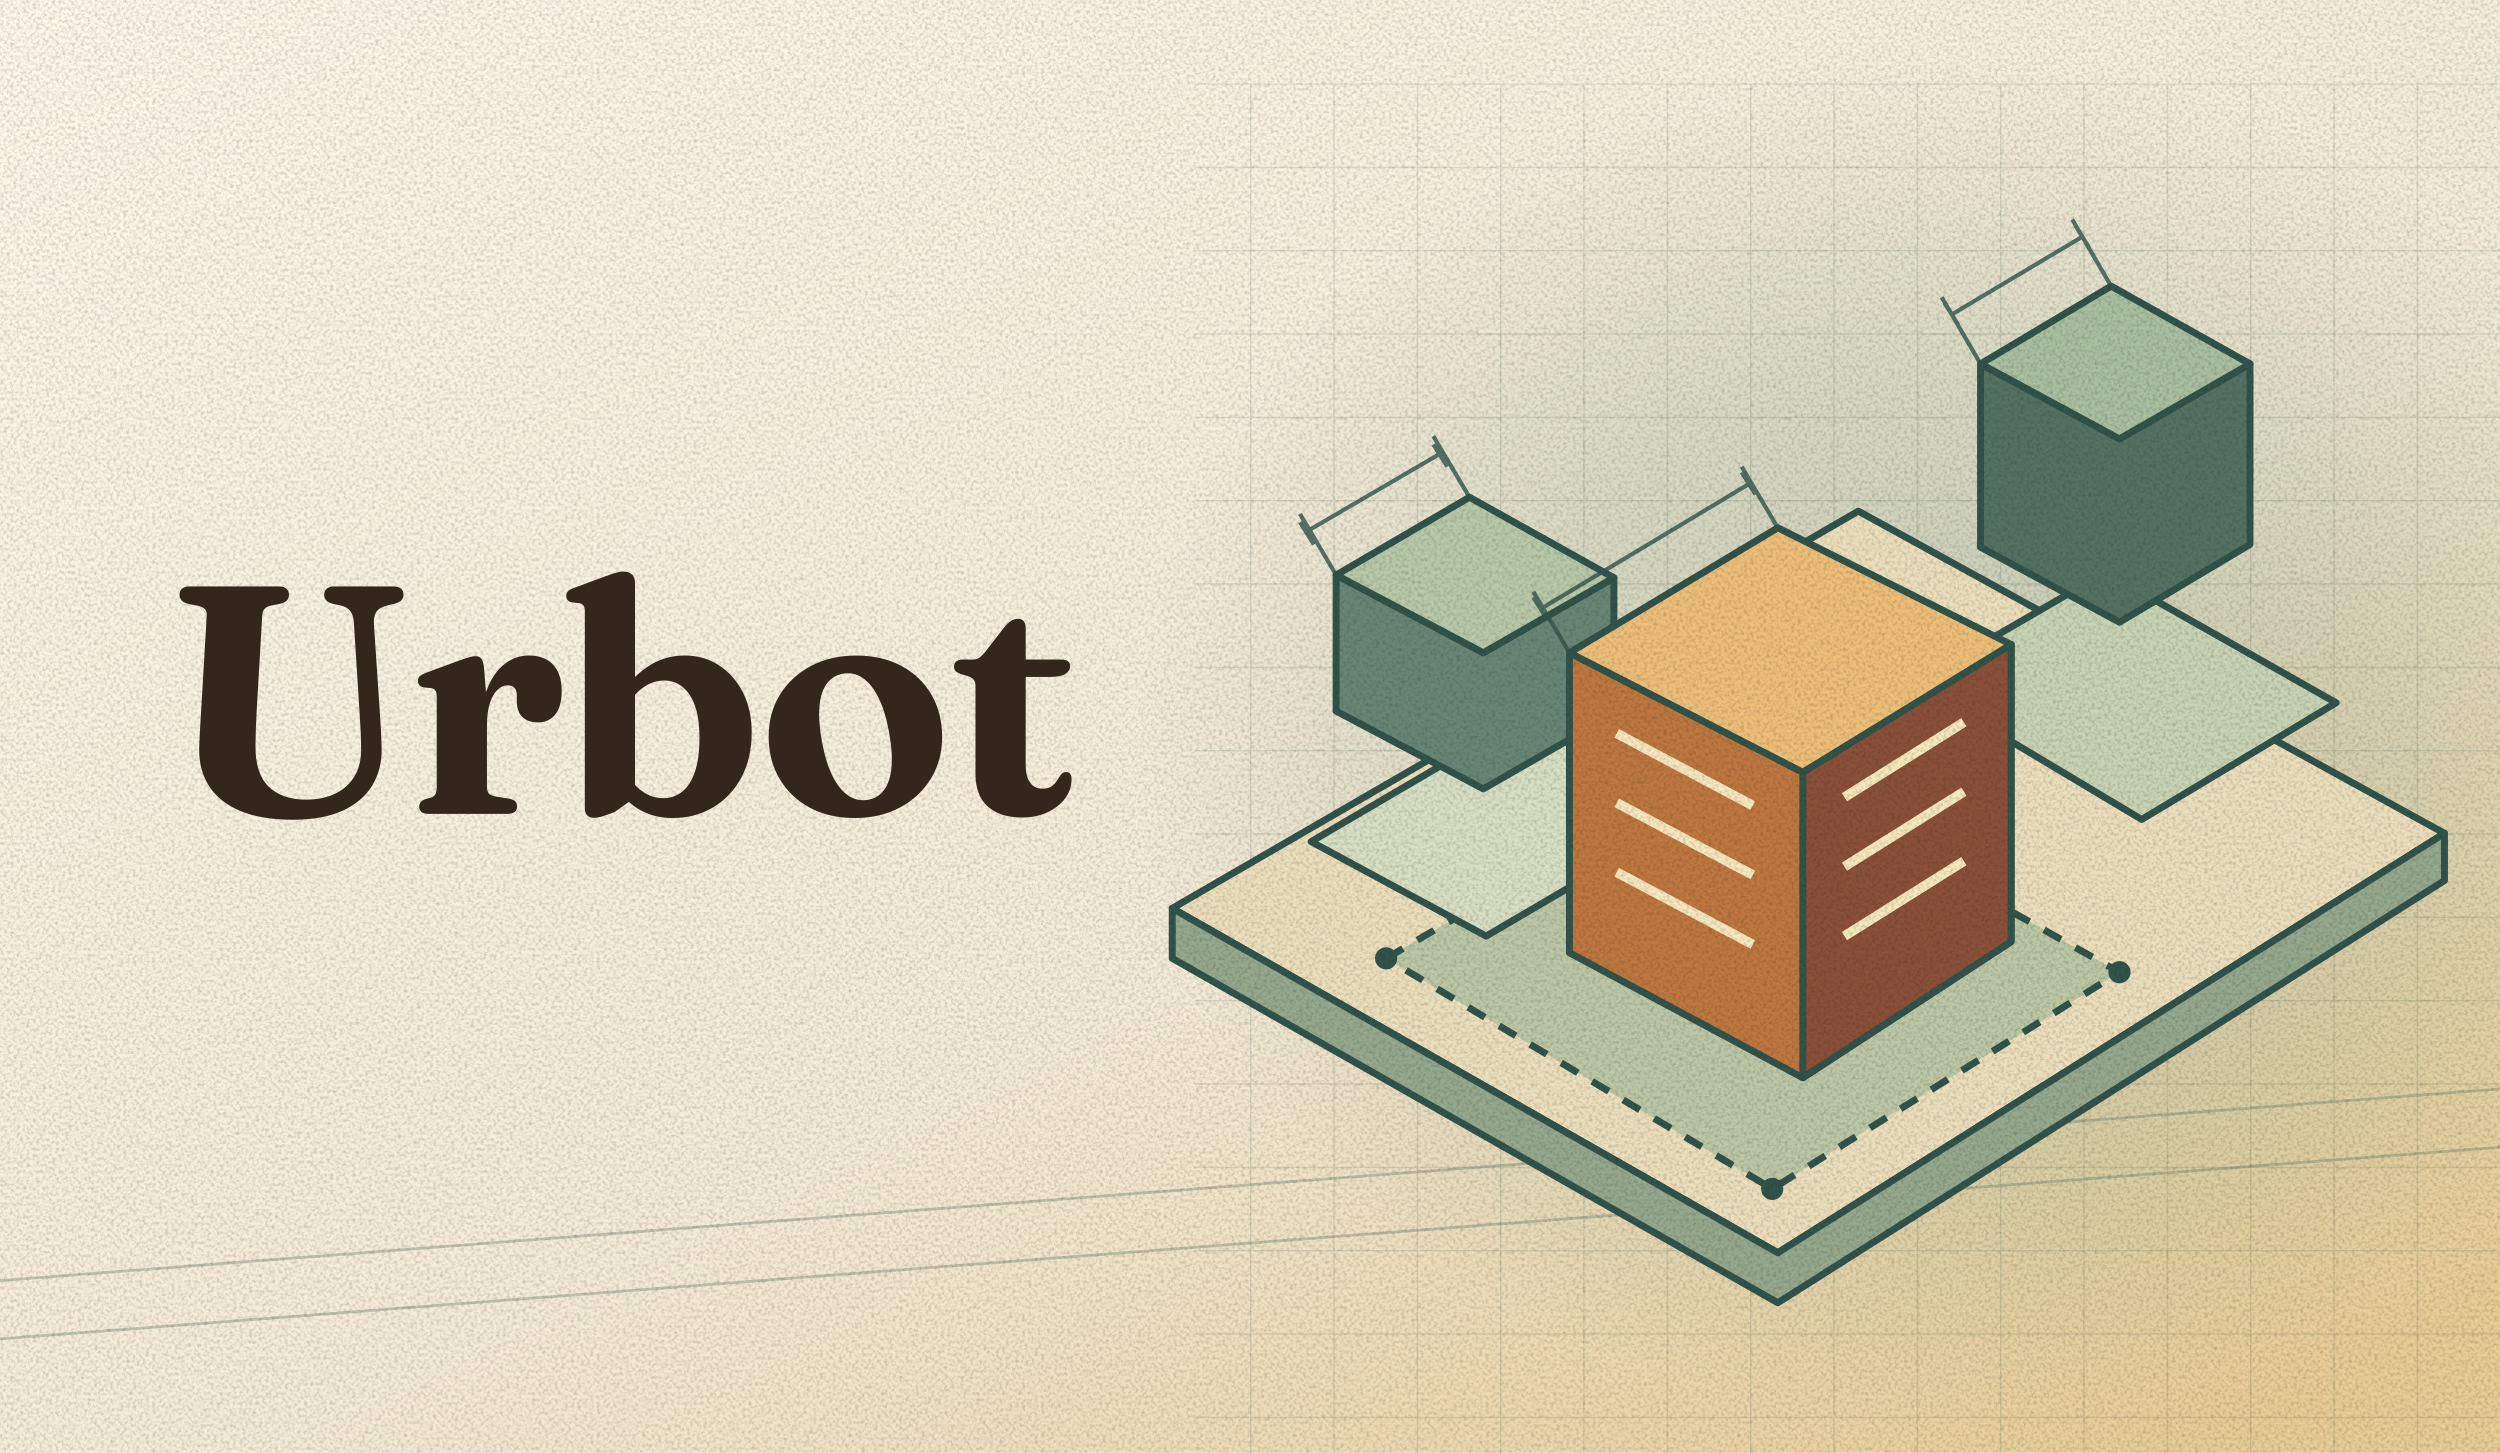
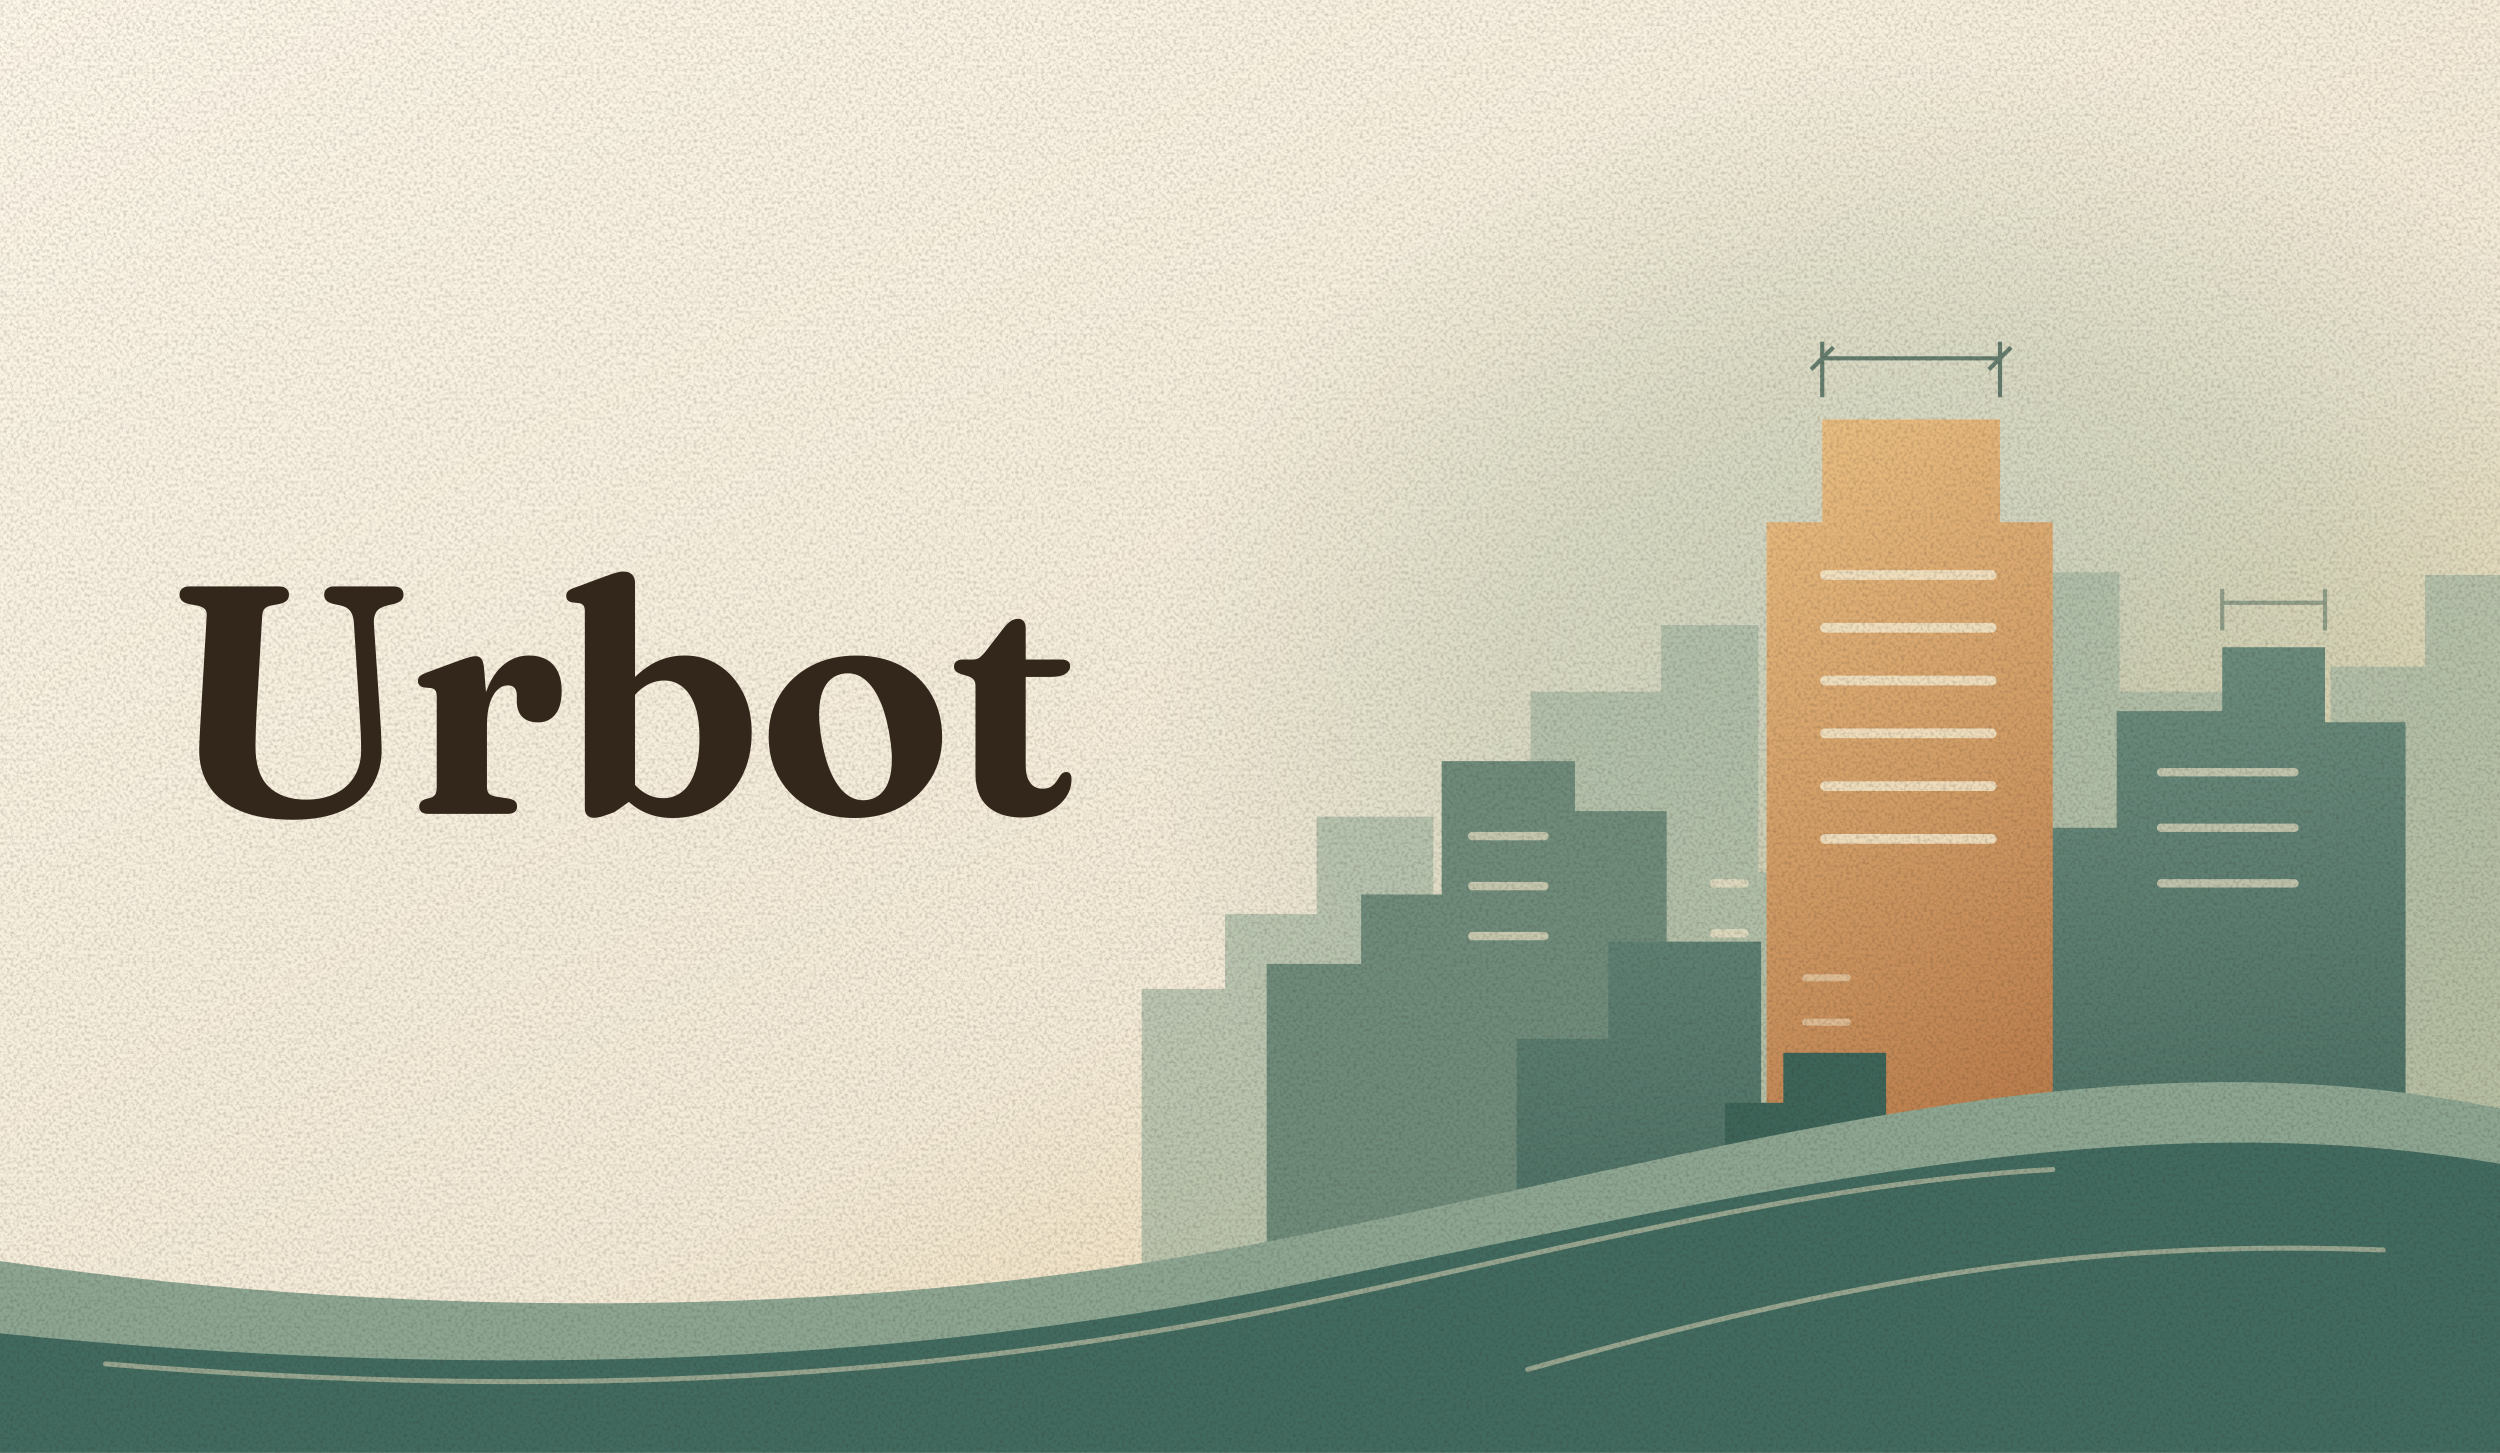
<svg xmlns="http://www.w3.org/2000/svg" viewBox="0 0 900 523" role="img" aria-labelledby="title desc">
  <defs>
    <linearGradient id="paper" x2=".87" y2="1">
      <stop stop-color="#fdf7e9" />
      <stop offset=".62" stop-color="#f4ebd8" />
      <stop offset="1" stop-color="#e7cd96" />
    </linearGradient>
    <radialGradient id="haze">
      <stop stop-color="#628a71" stop-opacity=".34" />
      <stop offset=".56" stop-color="#7c9b77" stop-opacity=".22" />
      <stop offset="1" stop-color="#7c9b77" stop-opacity="0" />
    </radialGradient>
-     <pattern id="grid" width="30" height="30" patternUnits="userSpaceOnUse">
-       <path d="M30 0H0v30" fill="none" stroke="#31534a" stroke-opacity=".15" />
-     </pattern>
+     <linearGradient id="skyline" x2=".18" y2="1">
+       <stop stop-color="#719181" />
+       <stop offset="1" stop-color="#486c61" />
+     </linearGradient>
+     <linearGradient id="proposal" x2=".2" y2="1">
+       <stop stop-color="#ecc184" />
+       <stop offset="1" stop-color="#b67747" />
+     </linearGradient>
    <filter id="noise" x="0" y="0" width="100%" height="100%" color-interpolation-filters="sRGB">
      <feTurbulence type="fractalNoise" baseFrequency=".86" numOctaves="3" seed="7" stitchTiles="stitch" />
      <feColorMatrix type="matrix" values="0 0 0 0 .13  0 0 0 0 .095  0 0 0 0 .065  1.2 0 0 0 -.49" />
    </filter>
    <pattern id="grain" width="160" height="160" patternUnits="userSpaceOnUse">
      <rect width="160" height="160" filter="url(#noise)" />
    </pattern>
  </defs>
  <g id="urbot-backdrop">
    <path d="M0 0h900v523H0z" fill="url(#paper)" />
-     <ellipse cx="694" cy="264" rx="285" ry="244" fill="url(#haze)" />
-     <path d="M430 30h470v493H430z" fill="url(#grid)" />
-     <path d="M0 482 900 413m-900 48 900-69" stroke="#657d69" stroke-opacity=".38" />
+     <ellipse cx="699" cy="263" rx="286" ry="245" fill="url(#haze)" />
+     <path d="M411 470V356h30v-27h33v-35h42v29h35v-74h47v-24h35v89h48v-66h37v-42h45v43h40v45h36v-54h34v-33h27V470Z" fill="#a5b7a2" opacity=".72" />
  </g>
  <g id="urbot-motion" class="project-art-motion">
-     <g stroke="#31534a" stroke-width="2.5" stroke-linejoin="round">
-       <path d="m422 327 247-143 211 116-240 151Z" fill="#ecdfbd" />
-       <path d="m422 327 218 124 240-151v17L640 469 422 345Z" fill="#94a98d" />
-       <path d="m499 345 125-73 139 78-125 78Z" fill="#bbc7a6" stroke-dasharray="7 6" />
-       <path d="m472 303 87-51 63 34-87 51Z" fill="#d7dfc4" />
-       <path d="m689 246 69-40 83 47-70 42Z" fill="#c7d4b5" />
-       <path d="m481 256 53 28 47-27v-49l-47 27-53-28Z" fill="#678676" />
-       <path d="m481 207 48-28 52 29-47 27Z" fill="#b6c9a9" />
-       <path d="m713 197 50 27 47-28v-65l-47 27-50-27Z" fill="#537264" />
-       <path d="m713 131 47-28 50 28-47 27Z" fill="#a8bfa0" />
-       <path d="m565 235 84 43 75-46v107l-75 49-84-45Z" fill="#bd773f" />
-       <path d="m649 278 75-46v107l-75 49Z" fill="#8a5039" />
-       <path d="m565 235 75-45 84 42-75 46Z" fill="#edbf79" />
+     <path d="M456 470V347h34v-25h29v-48h48v18h33V470Z" fill="#6f8b7a" />
+     <path d="M546 470v-96h33v-35h55V470ZM736 470V298h26v-42h38v-23h37v27h29V470Z" fill="url(#skyline)" />
+     <path d="M636 470V188h20v-37h64v37h19V470Z" fill="url(#proposal)" />
+     <path d="M621 470v-73h21v-18h37V470Z" fill="#3d6458" />
+     <g fill="none" stroke="#f3e7ca" stroke-linecap="round">
+       <path d="M530 301h26m-26 18h26m-26 18h26m61-19h11m-11 18h11M778 278h48m-48 20h48m-48 20h48" stroke-width="3" opacity=".65" />
+       <path d="M657 207h60m-60 19h60m-60 19h60m-60 19h60m-60 19h60m-60 19h60" stroke-width="3.5" opacity=".85" />
+       <path d="M650 352h15m-15 16h15" stroke-width="2.5" opacity=".5" />
    </g>
-     <g fill="none" stroke="#f7e8be" stroke-width="3.5">
-       <path d="m582 264 49 26m-49-1 49 26m-49-1 49 26m33-53 43-27m-43 52 43-27m-43 52 43-27" />
-     </g>
-     <g fill="none" stroke="#31534a" stroke-width="1.5" opacity=".8">
-       <path d="M481 207l-13-22m61-6-13-22m-45 34 48-28m-51 25 5 8m43-36 5 8" />
-       <path d="M565 235l-13-22m88-23-13-22m-72 51 75-45m-78 41 5 8m70-53 5 8" />
-       <path d="M713 131l-14-24m61-4-14-24m-43 34 47-28m-50 24 5 8m42-36 5 8" />
-     </g>
-     <g fill="#31534a">
-       <circle cx="499" cy="345" r="4" />
-       <circle cx="763" cy="350" r="4" />
-       <circle cx="638" cy="428" r="4" />
+     <g fill="none" stroke="#476559" stroke-width="1.5" opacity=".8">
+       <path d="M656 143v-20m64 20v-20m-64 6h64m-68 4 8-8m56 8 8-8" />
+       <path d="M800 227v-15m37 15v-15m-37 5h37" opacity=".6" />
    </g>
  </g>
  <g id="urbot-finish">
+     <path d="M0 454c161 23 318 19 451-6 177-34 304-78 449-49v124H0z" fill="#8da692" />
+     <path d="M0 480c169 17 319 12 464-17 169-34 303-67 436-44v104H0z" fill="#426b60" />
+     <path d="M38 491c169 14 303 4 423-20 98-20 188-45 278-50m-189 72c118-33 202-47 308-43" fill="none" stroke="#e5ddbc" stroke-width="1.8" stroke-linecap="round" opacity=".52" />
    <path d="M0 0h900v523H0z" fill="url(#grain)" opacity=".35" />
    <path d="M129.51 257.7 127.4 224.21Q127.23 221.49 126.12 220.01Q125.02 218.52 122.62 217.97L120.14 217.45Q118.19 216.95 117.45 216.16Q116.71 215.37 116.71 214.03Q116.71 212.72 117.67 211.91Q118.62 211.1 120.32 211.1H141.61Q143.39 211.1 144.33 211.91Q145.26 212.72 145.26 214.03Q145.26 215.39 144.46 216.14Q143.66 216.89 141.8 217.42L139.47 217.95Q136.41 218.72 135.42 220.37Q134.42 222.01 134.6 224.61L136.81 257.62Q137.04 260.62 137.19 263.51Q137.34 266.4 137.39 269.53Q137.52 276.89 134.06 282.68Q130.59 288.47 123.46 291.79Q116.34 295.11 105.46 295.11Q94.19 295.11 86.66 292Q79.13 288.88 75.37 283.15Q71.61 277.42 71.7 269.64Q71.72 268.35 71.81 266.36Q71.91 264.37 72.06 261.63Q72.2 258.88 72.44 255.34L74.41 221.76Q74.53 220.08 73.71 219.24Q72.88 218.4 70.86 217.99L67.99 217.45Q64.61 216.66 64.61 214.05Q64.61 212.72 65.55 211.91Q66.5 211.1 68.27 211.1H100.37Q102.14 211.1 103.09 211.91Q104.03 212.72 104.03 214.05Q104.03 215.39 103.25 216.19Q102.46 216.99 100.63 217.41L97.69 217.99Q96.02 218.32 95.26 219.15Q94.5 219.98 94.39 221.68L92.43 255.39Q92.2 259.32 92.1 262.59Q92.01 265.87 91.97 268.35Q91.86 278.42 96.69 283.15Q101.53 287.87 110.12 287.87Q116.36 287.87 120.86 285.63Q125.35 283.39 127.73 279.27Q130.11 275.14 130 269.38Q129.96 265.32 129.82 262.67Q129.67 260.02 129.51 257.7ZM173.19 261.83Q173.19 253.25 175.6 247.5Q178 241.74 181.88 238.86Q185.76 235.98 190.29 235.98Q196.02 235.98 199.11 239.27Q202.2 242.57 202.2 248.76Q202.2 254.46 199.85 257.26Q197.5 260.06 193.75 260.06Q189.95 260.06 188 258.05Q186.05 256.04 186.05 252.47V250.26Q186.01 248.55 185.23 247.64Q184.44 246.73 182.71 246.73Q180.83 246.73 179.12 248.3Q177.42 249.88 176.36 253.1Q175.3 256.32 175.3 261.42ZM174.23 240.23 175.3 253.36V283.1Q175.3 284.79 175.94 285.6Q176.58 286.41 178.39 286.73L183.32 287.53Q184.74 287.79 185.45 288.45Q186.15 289.11 186.15 290.31Q186.15 291.6 185.27 292.3Q184.4 293 182.62 293H154.36Q152.54 293 151.72 292.3Q150.9 291.6 150.9 290.35Q150.9 289.47 151.44 288.78Q151.98 288.09 153.1 287.71L155.23 287.11Q156.26 286.75 156.74 285.88Q157.22 285.01 157.22 283.1V250.83Q157.22 249.29 156.75 248.61Q156.28 247.92 155.27 247.72L152.56 247.48Q151.45 247.2 150.96 246.62Q150.46 246.04 150.46 245.17Q150.46 244.1 151.11 243.46Q151.76 242.82 153.36 242.21L164.43 238.12Q167.57 236.95 168.98 236.59Q170.39 236.22 171.21 236.22Q172.59 236.22 173.27 237.13Q173.95 238.04 174.23 240.23ZM228.61 209.78V287.14L221.21 292.36Q217.89 293.58 216.51 294Q215.12 294.41 213.8 294.41Q212.35 294.41 211.44 293.57Q210.54 292.73 210.54 291.06V220.25Q210.54 218.66 210.07 218.01Q209.6 217.35 208.58 217.15L205.87 216.85Q204.76 216.57 204.3 216.02Q203.84 215.47 203.84 214.54Q203.84 213.53 204.43 212.88Q205.02 212.23 206.67 211.64L218.02 207.43Q220.48 206.52 221.92 206.14Q223.36 205.75 224.41 205.75Q226.52 205.75 227.57 206.87Q228.61 207.98 228.61 209.78ZM225.11 255.16 222.18 251.67Q226.89 244.3 232.96 240.14Q239.03 235.98 246.52 235.98Q253.44 235.98 258.87 239.53Q264.31 243.08 267.46 249.3Q270.61 255.52 270.61 263.66Q270.61 273.04 266.86 279.96Q263.11 286.87 256.67 290.68Q250.23 294.49 242.18 294.49Q235.21 294.49 229.86 291.27Q224.52 288.05 220.96 281.86L225.42 278.34Q228.24 282.91 231.58 285.12Q234.92 287.34 238.82 287.34Q242.58 287.34 245.52 285.05Q248.46 282.76 250.13 277.94Q251.8 273.11 251.8 265.59Q251.8 258.53 250.15 253.99Q248.49 249.45 245.63 247.22Q242.76 244.99 239.12 244.99Q235.08 244.99 231.56 247.48Q228.05 249.96 225.11 255.16ZM308.27 236Q317.51 236 324.46 239.71Q331.41 243.43 335.29 250.04Q339.17 256.65 339.17 265.39Q339.17 273.66 335.16 280.24Q331.15 286.82 324.07 290.65Q316.99 294.49 307.62 294.49Q298.42 294.49 291.48 290.73Q284.54 286.97 280.63 280.36Q276.72 273.74 276.72 265.09Q276.72 256.69 280.75 250.14Q284.78 243.59 291.86 239.79Q298.94 236 308.27 236ZM312.45 287.94Q316.1 287.32 318.28 284.37Q320.46 281.42 320.95 276.13Q321.44 270.84 319.99 263.24Q318.62 255.82 316.17 250.99Q313.73 246.16 310.5 244.02Q307.26 241.87 303.48 242.54Q299.83 243.16 297.65 246.11Q295.47 249.06 295 254.33Q294.53 259.6 295.94 267.25Q297.33 274.63 299.77 279.47Q302.2 284.32 305.44 286.45Q308.68 288.58 312.45 287.94ZM348.6 243.46 345.98 242.68Q344.63 242.21 344.04 241.57Q343.44 240.93 343.44 239.98Q343.44 238.76 344.3 238.1Q345.16 237.43 346.6 237.43H350.08Q351.43 237.43 352.37 236.9Q353.3 236.36 354.43 234.99L361.47 225.9Q362.78 224.26 364 223.52Q365.23 222.77 366.47 222.77Q367.75 222.77 368.5 223.61Q369.25 224.45 369.25 226.05V275.42Q369.25 279.54 370.83 281.73Q372.4 283.93 375.26 283.93Q377.45 283.93 378.65 283.02Q379.85 282.12 380.55 280.96Q381.25 279.8 381.93 278.89Q382.61 277.99 383.77 277.93Q384.71 277.89 385.23 278.53Q385.74 279.17 385.74 280.63Q385.74 284.3 383.46 287.4Q381.17 290.5 377.13 292.4Q373.1 294.3 367.95 294.3Q360.05 294.3 355.61 290.36Q351.17 286.43 351.17 278.51V247Q351.17 245.49 350.57 244.73Q349.96 243.97 348.6 243.46ZM362.36 243.69V237.43H382.1Q383.54 237.43 384.39 238.03Q385.25 238.62 385.25 239.78Q385.25 241.44 383.59 242.57Q381.94 243.69 378.26 243.69Z" fill="#33261a" />
  </g>
</svg>
